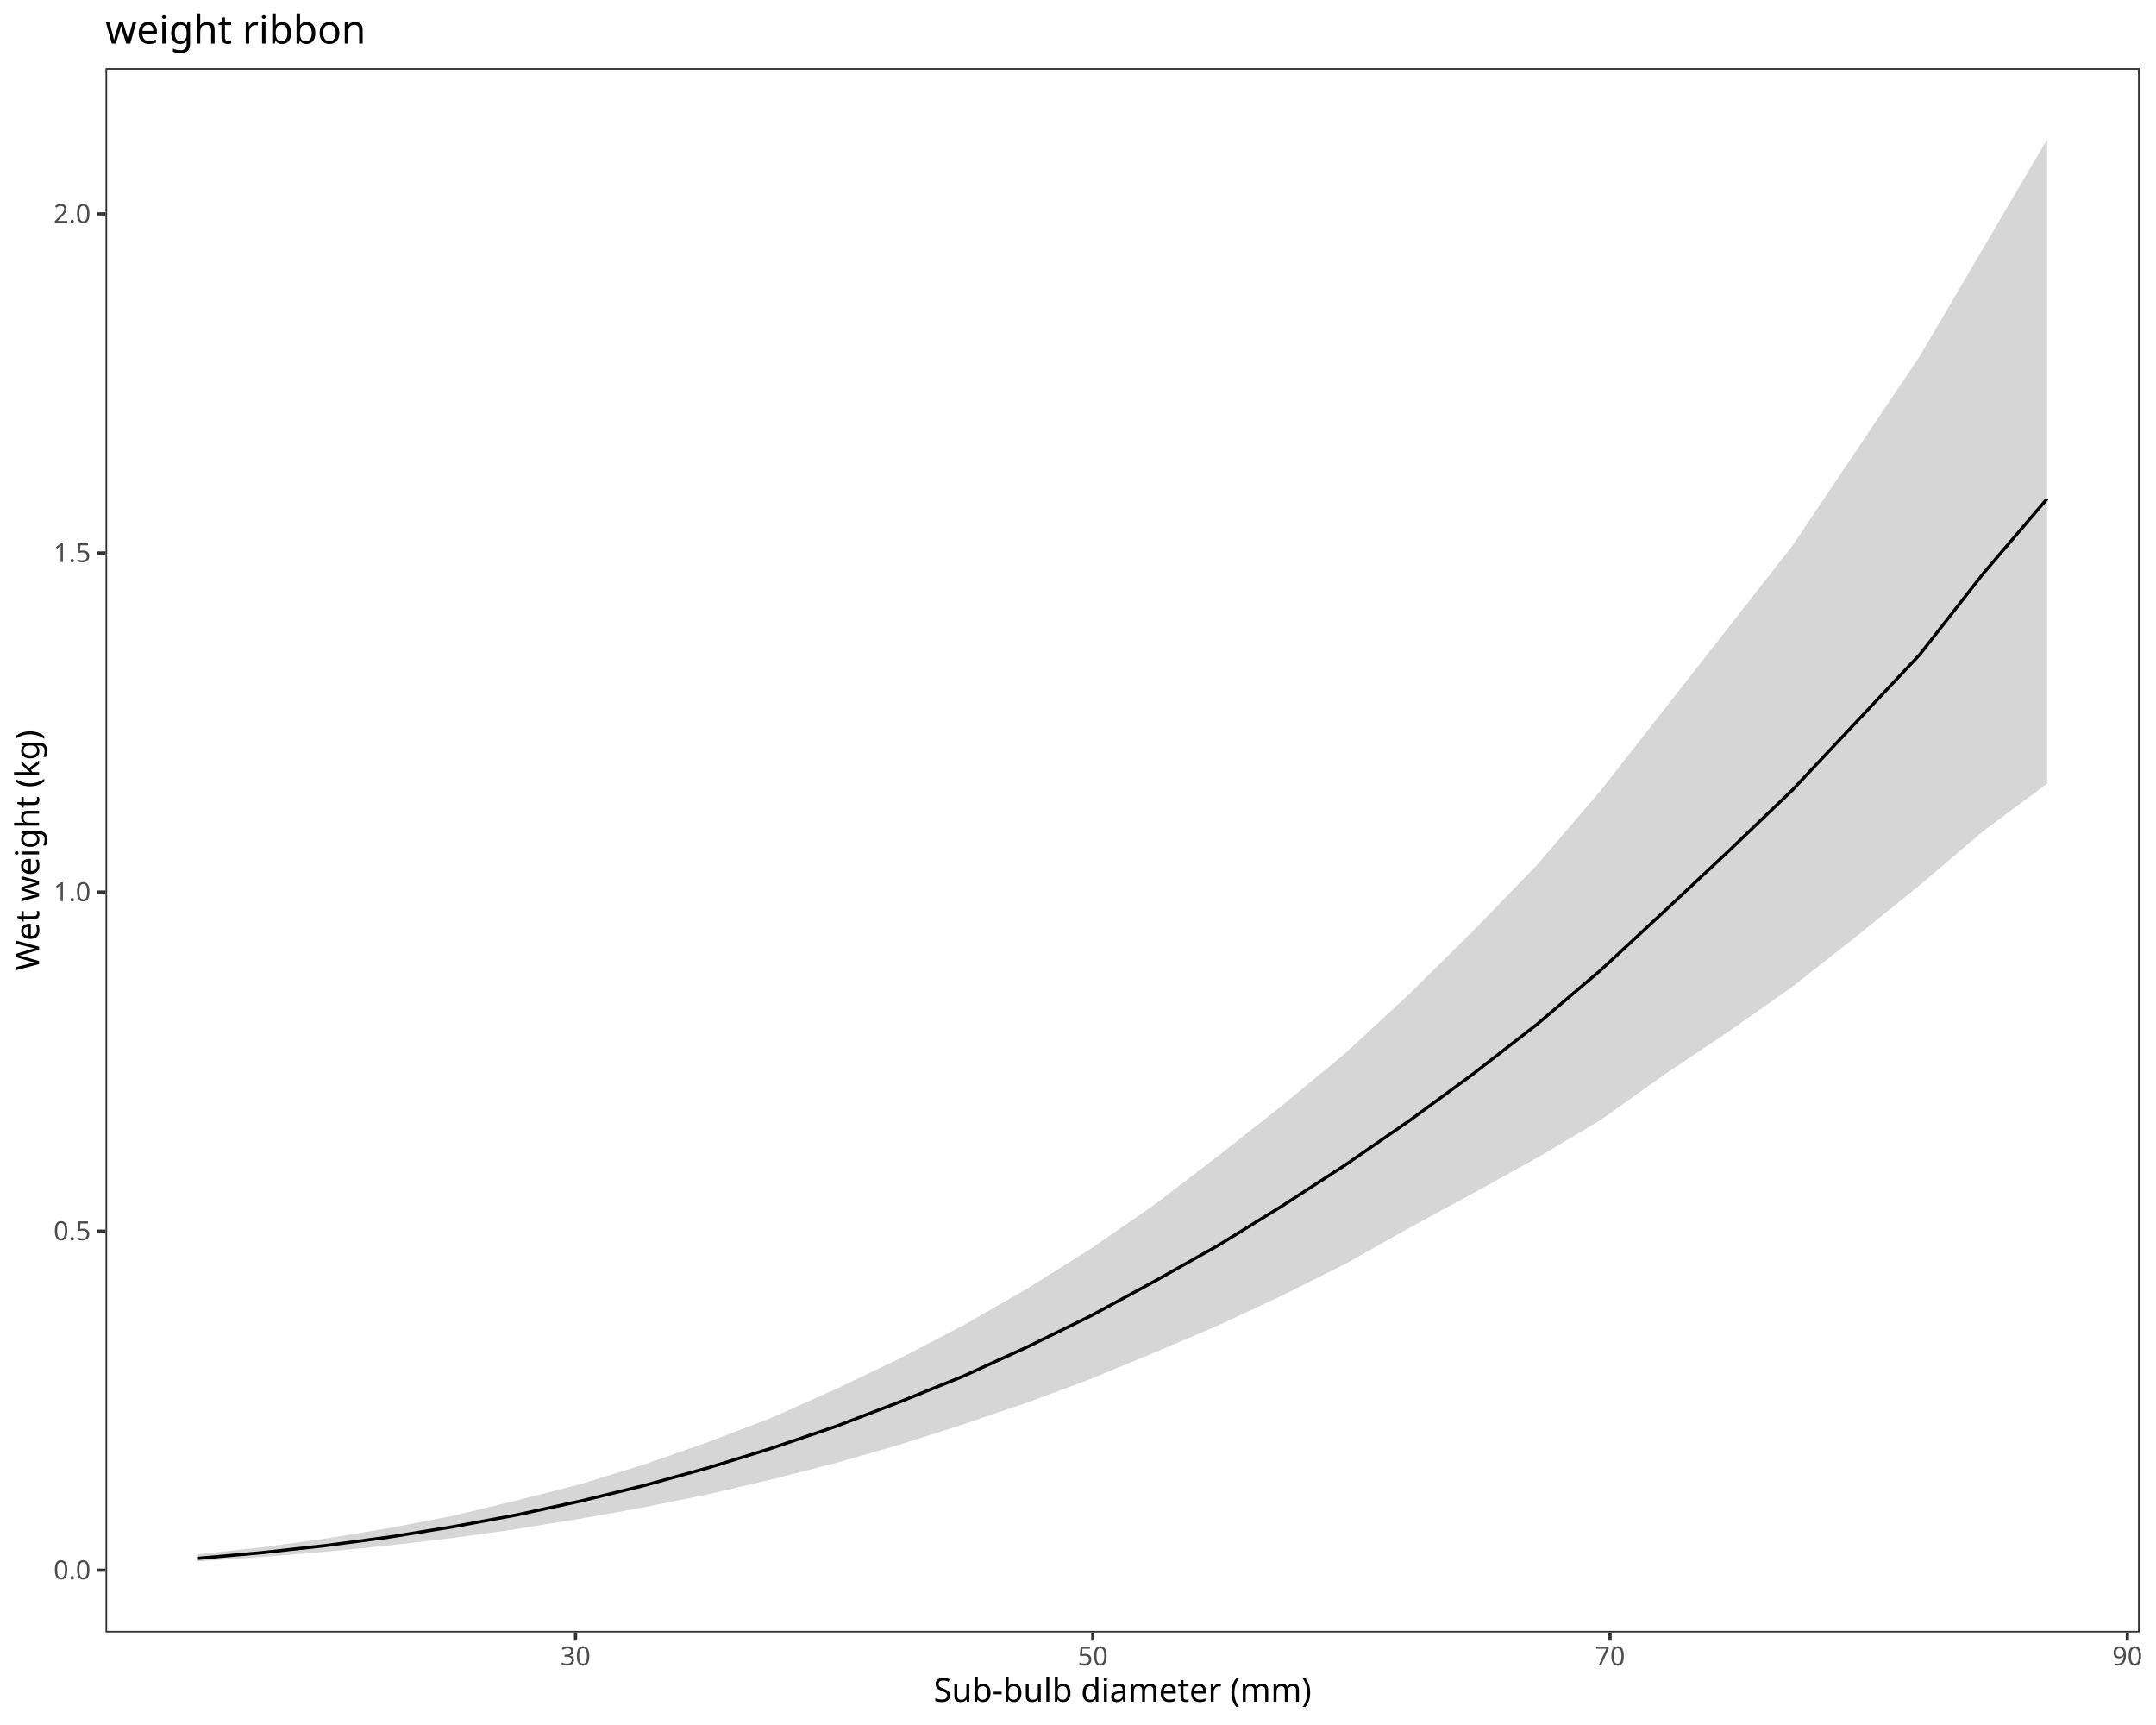
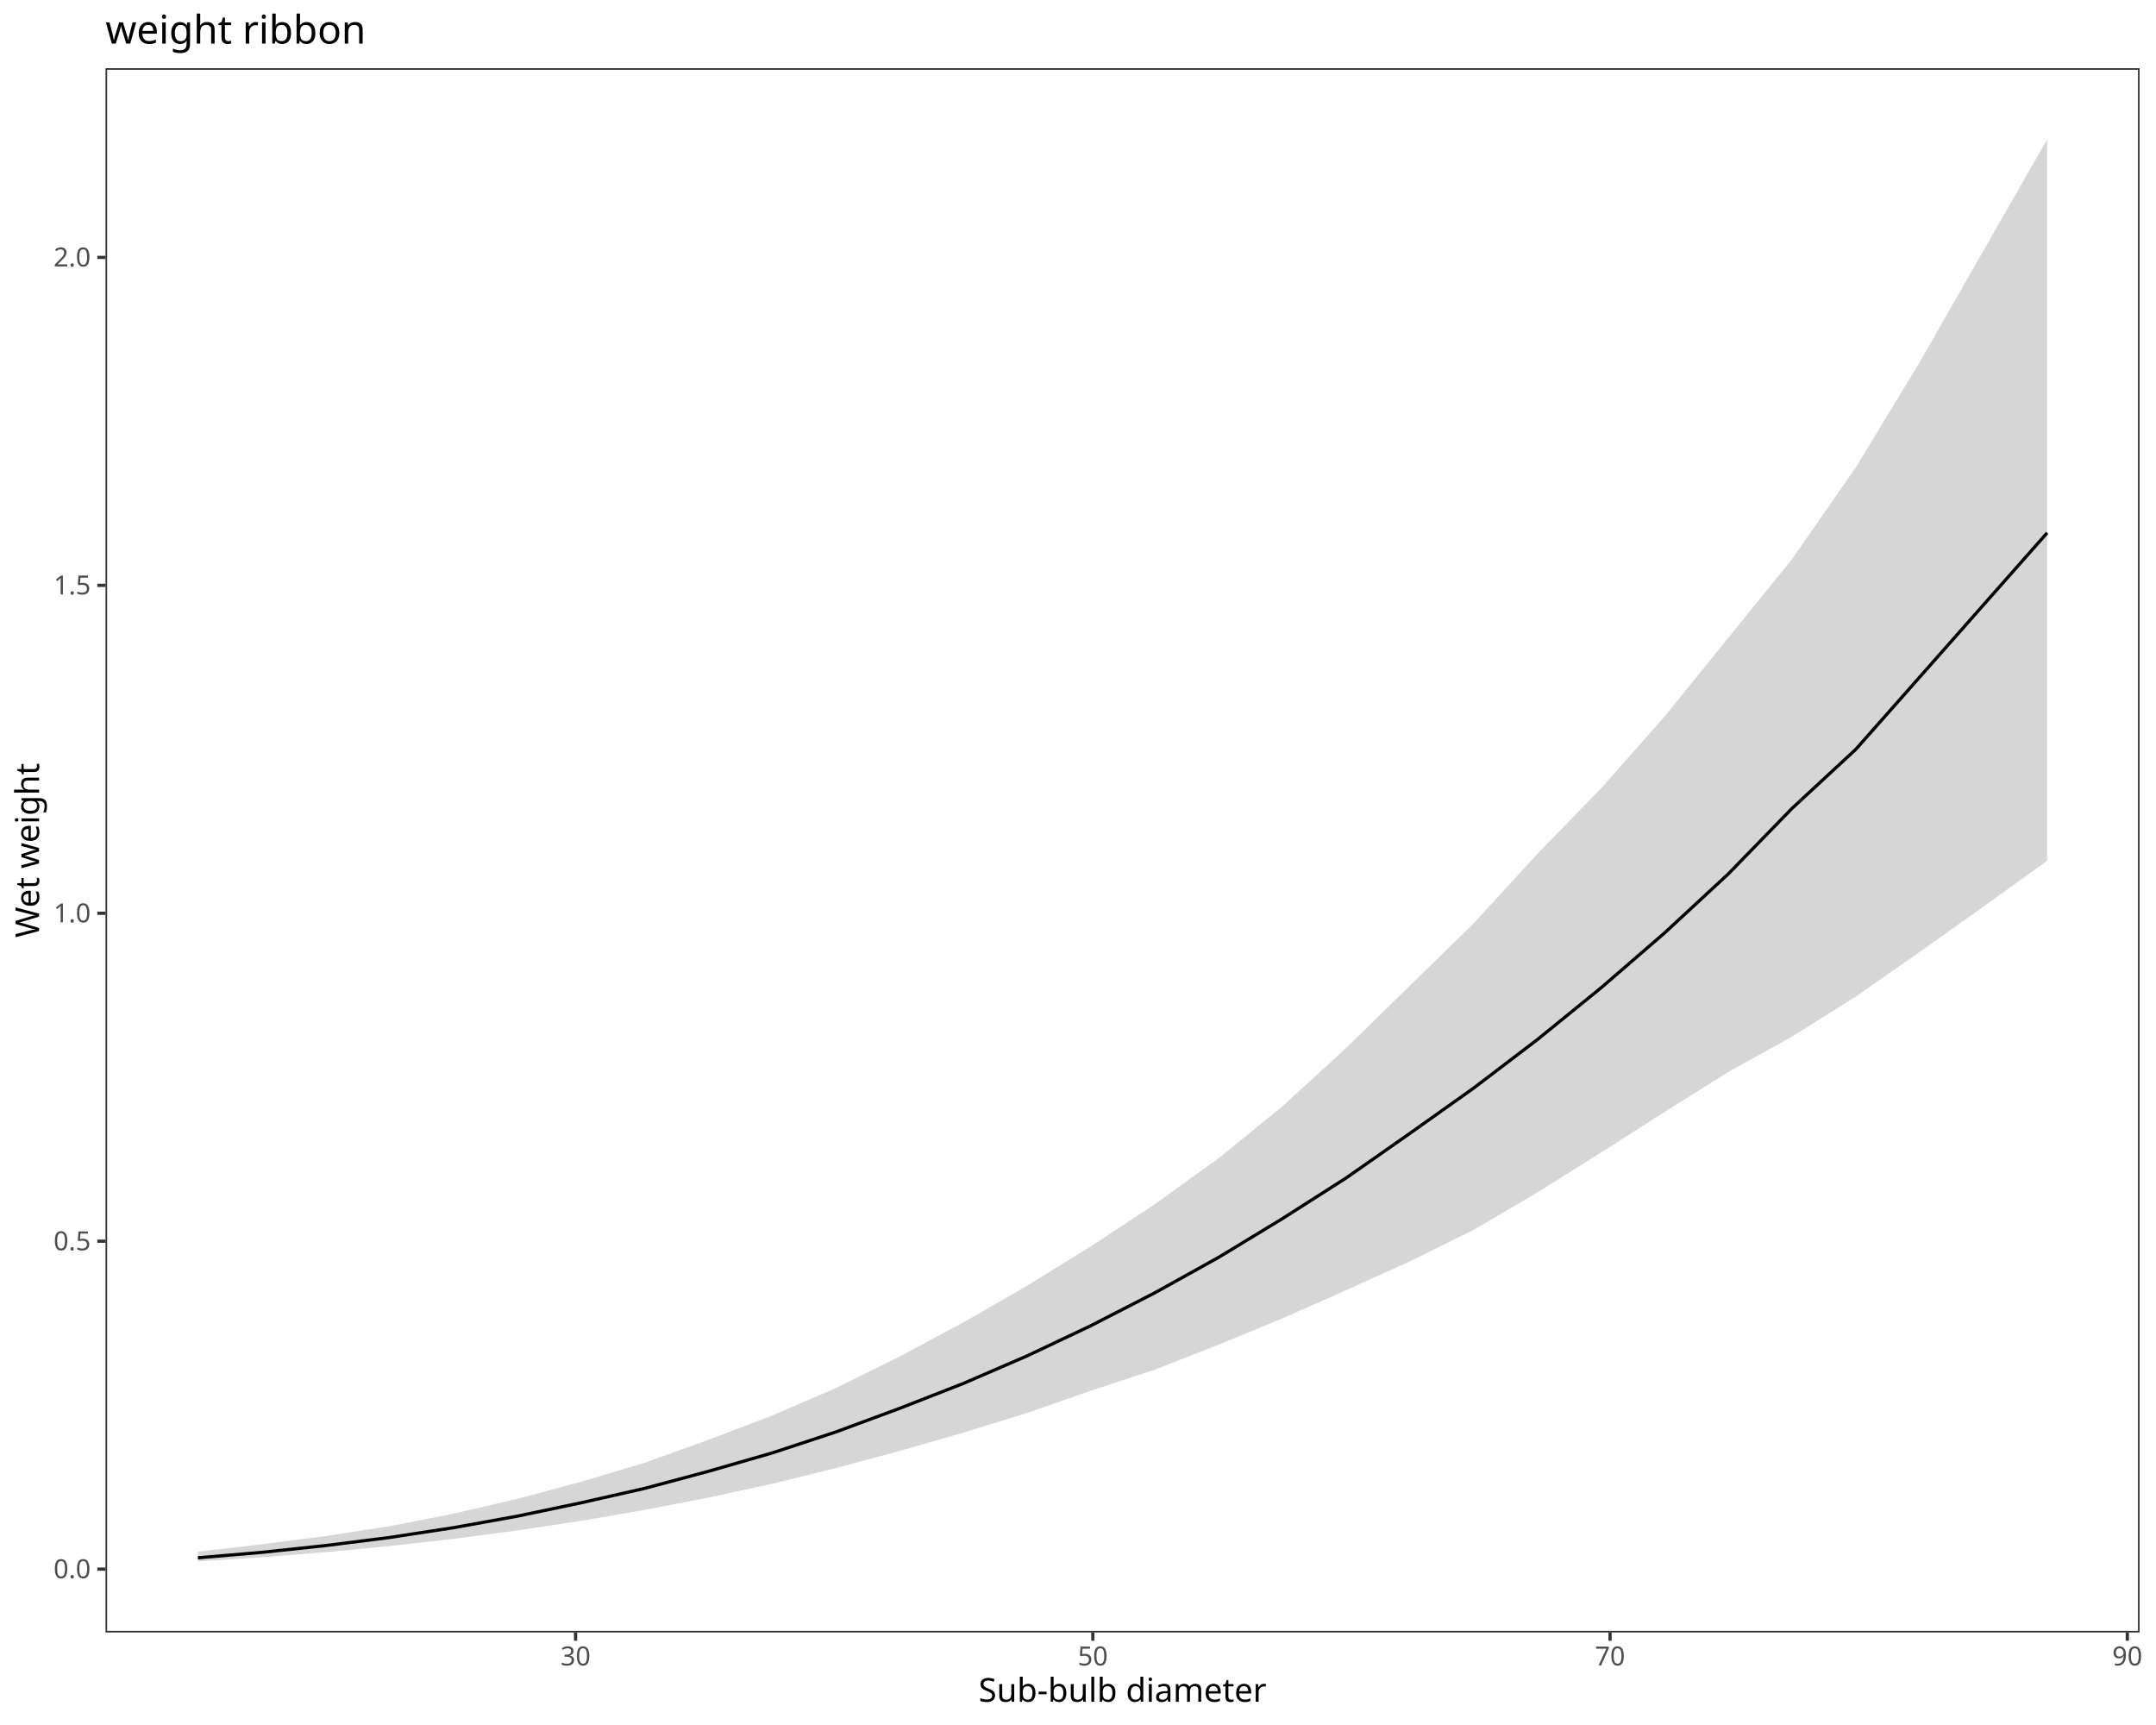
<svg xmlns="http://www.w3.org/2000/svg" class="svglite" data-engine-version="2.0" width="720.00pt" height="576.00pt" viewBox="0 0 720.00 576.00">
  <defs>
    <style type="text/css">
    .svglite line, .svglite polyline, .svglite polygon, .svglite path, .svglite rect, .svglite circle {
      fill: none;
      stroke: #000000;
      stroke-linecap: round;
      stroke-linejoin: round;
      stroke-miterlimit: 10.00;
    }
  </style>
  </defs>
  <rect width="100%" height="100%" style="stroke: none; fill: #FFFFFF;" />
  <defs>
    <clipPath id="cpMC4wMHw3MjAuMDB8MC4wMHw1NzYuMDA=">
      <rect x="0.00" y="0.00" width="720.00" height="576.00" />
    </clipPath>
  </defs>
  <g clip-path="url(#cpMC4wMHw3MjAuMDB8MC4wMHw1NzYuMDA=)">
    <rect x="0.00" y="0.00" width="720.00" height="576.00" style="stroke-width: 1.07; stroke: #FFFFFF; fill: #FFFFFF;" />
  </g>
  <defs>
    <clipPath id="cpMzUuMjR8NzE0LjUyfDIyLjc4fDU0NS4xMQ==">
      <rect x="35.24" y="22.78" width="679.28" height="522.33" />
    </clipPath>
  </defs>
  <g clip-path="url(#cpMzUuMjR8NzE0LjUyfDIyLjc4fDU0NS4xMQ==)">
    <rect x="35.24" y="22.78" width="679.28" height="522.33" style="stroke-width: 1.07; stroke: none; fill: #FFFFFF;" />
-     <polygon points="66.11,518.97 87.41,516.68 108.70,513.76 130.00,510.25 151.29,506.13 172.59,500.99 193.88,495.56 215.17,488.99 236.47,481.52 257.76,473.36 279.06,463.85 300.35,453.66 321.64,442.57 342.94,430.34 364.23,416.98 385.53,402.26 406.82,385.96 428.11,369.20 449.41,351.54 470.70,331.84 492.00,310.78 513.29,288.82 534.59,263.91 555.88,236.74 577.17,209.56 598.47,182.39 619.76,150.69 641.06,118.99 662.35,82.76 683.64,46.53 683.64,261.64 662.35,277.49 641.06,295.61 619.76,312.82 598.47,329.58 577.17,344.52 555.88,358.79 534.59,373.96 513.29,386.64 492.00,398.41 470.70,409.96 449.41,421.96 428.11,432.61 406.82,442.57 385.53,451.63 364.23,460.46 342.94,468.38 321.64,475.63 300.35,482.42 279.06,488.54 257.76,493.97 236.47,498.95 215.17,503.30 193.88,507.10 172.59,510.57 151.29,513.54 130.00,516.05 108.70,518.15 87.41,519.90 66.11,521.37 " style="stroke-width: 0.00; stroke: none; stroke-linecap: butt; fill: #333333; fill-opacity: 0.20;" />
-     <polyline points="66.11,518.97 87.41,516.68 108.70,513.76 130.00,510.25 151.29,506.13 172.59,500.99 193.88,495.56 215.17,488.99 236.47,481.52 257.76,473.36 279.06,463.85 300.35,453.66 321.64,442.57 342.94,430.34 364.23,416.98 385.53,402.26 406.82,385.96 428.11,369.20 449.41,351.54 470.70,331.84 492.00,310.78 513.29,288.82 534.59,263.91 555.88,236.74 577.17,209.56 598.47,182.39 619.76,150.69 641.06,118.99 662.35,82.76 683.64,46.53 " style="stroke-width: 1.07; stroke: none; stroke-linecap: butt;" />
-     <polyline points="683.64,261.64 662.35,277.49 641.06,295.61 619.76,312.82 598.47,329.58 577.17,344.52 555.88,358.79 534.59,373.96 513.29,386.64 492.00,398.41 470.70,409.96 449.41,421.96 428.11,432.61 406.82,442.57 385.53,451.63 364.23,460.46 342.94,468.38 321.64,475.63 300.35,482.42 279.06,488.54 257.76,493.97 236.47,498.95 215.17,503.30 193.88,507.10 172.59,510.57 151.29,513.54 130.00,516.05 108.70,518.15 87.41,519.90 66.11,521.37 " style="stroke-width: 1.07; stroke: none; stroke-linecap: butt;" />
-     <polyline points="66.11,520.35 87.41,518.45 108.70,516.09 130.00,513.24 151.29,509.80 172.59,505.84 193.88,501.22 215.17,496.01 236.47,490.12 257.76,483.55 279.06,476.31 300.35,468.16 321.64,459.55 342.94,449.82 364.23,439.40 385.53,427.85 406.82,415.85 428.11,402.72 449.41,388.90 470.70,374.18 492.00,358.56 513.29,342.03 534.59,323.91 555.88,304.21 577.17,284.29 598.47,263.91 619.76,241.26 641.06,218.62 662.35,191.45 683.64,166.54 " style="stroke-width: 1.07; stroke-linecap: butt;" />
+     <polygon points="66.11,518.13 87.41,515.65 108.70,512.92 130.00,509.63 151.29,505.47 172.59,500.52 193.88,494.83 215.17,488.48 236.47,480.81 257.76,472.71 279.06,463.51 300.35,453.00 321.64,441.61 342.94,429.34 364.23,416.20 385.53,402.19 406.82,386.86 428.11,369.56 449.41,350.07 470.70,329.26 492.00,308.45 513.29,285.24 534.59,263.34 555.88,239.25 577.17,212.97 598.47,186.69 619.76,156.03 641.06,120.99 662.35,83.76 683.64,46.53 683.64,287.43 662.35,302.76 641.06,317.87 619.76,332.76 598.47,346.12 577.17,357.95 555.88,371.31 534.59,384.89 513.29,398.25 492.00,410.73 470.70,421.24 449.41,430.88 428.11,440.29 406.82,449.06 385.53,457.38 364.23,464.39 342.94,471.83 321.64,478.40 300.35,484.53 279.06,490.23 257.76,495.48 236.47,500.08 215.17,504.20 193.88,507.86 172.59,511.06 151.29,513.86 130.00,516.25 108.70,518.30 87.41,520.01 66.11,521.37 " style="stroke-width: 0.00; stroke: none; stroke-linecap: butt; fill: #333333; fill-opacity: 0.20;" />
+     <polyline points="66.11,518.13 87.41,515.65 108.70,512.92 130.00,509.63 151.29,505.47 172.59,500.52 193.88,494.83 215.17,488.48 236.47,480.81 257.76,472.71 279.06,463.51 300.35,453.00 321.64,441.61 342.94,429.34 364.23,416.20 385.53,402.19 406.82,386.86 428.11,369.56 449.41,350.07 470.70,329.26 492.00,308.45 513.29,285.24 534.59,263.34 555.88,239.25 577.17,212.97 598.47,186.69 619.76,156.03 641.06,120.99 662.35,83.76 683.64,46.53 " style="stroke-width: 1.07; stroke: none; stroke-linecap: butt;" />
+     <polyline points="683.64,287.43 662.35,302.76 641.06,317.87 619.76,332.76 598.47,346.12 577.17,357.95 555.88,371.31 534.59,384.89 513.29,398.25 492.00,410.73 470.70,421.24 449.41,430.88 428.11,440.29 406.82,449.06 385.53,457.38 364.23,464.39 342.94,471.83 321.64,478.40 300.35,484.53 279.06,490.23 257.76,495.48 236.47,500.08 215.17,504.20 193.88,507.86 172.59,511.06 151.29,513.86 130.00,516.25 108.70,518.30 87.41,520.01 66.11,521.37 " style="stroke-width: 1.07; stroke: none; stroke-linecap: butt;" />
+     <polyline points="66.11,520.17 87.41,518.35 108.70,516.09 130.00,513.40 151.29,510.14 172.59,506.30 193.88,501.84 215.17,497.02 236.47,491.32 257.76,485.19 279.06,478.18 300.35,470.30 321.64,461.98 342.94,452.78 364.23,442.70 385.53,431.75 406.82,419.93 428.11,407.01 449.41,393.43 470.70,378.54 492.00,363.42 513.29,347.22 534.59,329.92 555.88,311.52 577.17,291.81 598.47,269.91 619.76,250.20 641.06,226.11 662.35,202.02 683.64,177.93 " style="stroke-width: 1.07; stroke-linecap: butt;" />
    <rect x="35.24" y="22.78" width="679.28" height="522.33" style="stroke-width: 1.07; stroke: #333333;" />
  </g>
  <g clip-path="url(#cpMC4wMHw3MjAuMDB8MC4wMHw1NzYuMDA=)">
-     <text x="30.31" y="527.34" text-anchor="end" style="font-size: 8.80px; fill: #4D4D4D; font-family: sans;" textLength="12.23px" lengthAdjust="spacingAndGlyphs">0.0</text>
-     <text x="30.31" y="414.12" text-anchor="end" style="font-size: 8.80px; fill: #4D4D4D; font-family: sans;" textLength="12.23px" lengthAdjust="spacingAndGlyphs">0.5</text>
-     <text x="30.31" y="300.90" text-anchor="end" style="font-size: 8.80px; fill: #4D4D4D; font-family: sans;" textLength="12.23px" lengthAdjust="spacingAndGlyphs">1.0</text>
-     <text x="30.31" y="187.68" text-anchor="end" style="font-size: 8.80px; fill: #4D4D4D; font-family: sans;" textLength="12.23px" lengthAdjust="spacingAndGlyphs">1.5</text>
-     <text x="30.31" y="74.46" text-anchor="end" style="font-size: 8.80px; fill: #4D4D4D; font-family: sans;" textLength="12.23px" lengthAdjust="spacingAndGlyphs">2.0</text>
-     <polyline points="32.50,524.31 35.24,524.31 " style="stroke-width: 1.07; stroke: #333333; stroke-linecap: butt;" />
-     <polyline points="32.50,411.09 35.24,411.09 " style="stroke-width: 1.07; stroke: #333333; stroke-linecap: butt;" />
-     <polyline points="32.50,297.87 35.24,297.87 " style="stroke-width: 1.07; stroke: #333333; stroke-linecap: butt;" />
-     <polyline points="32.50,184.65 35.24,184.65 " style="stroke-width: 1.07; stroke: #333333; stroke-linecap: butt;" />
-     <polyline points="32.50,71.43 35.24,71.43 " style="stroke-width: 1.07; stroke: #333333; stroke-linecap: butt;" />
+     <text x="30.31" y="526.98" text-anchor="end" style="font-size: 8.80px; fill: #4D4D4D; font-family: sans;" textLength="12.23px" lengthAdjust="spacingAndGlyphs">0.0</text>
+     <text x="30.31" y="417.48" text-anchor="end" style="font-size: 8.80px; fill: #4D4D4D; font-family: sans;" textLength="12.23px" lengthAdjust="spacingAndGlyphs">0.5</text>
+     <text x="30.31" y="307.98" text-anchor="end" style="font-size: 8.80px; fill: #4D4D4D; font-family: sans;" textLength="12.23px" lengthAdjust="spacingAndGlyphs">1.0</text>
+     <text x="30.31" y="198.48" text-anchor="end" style="font-size: 8.80px; fill: #4D4D4D; font-family: sans;" textLength="12.23px" lengthAdjust="spacingAndGlyphs">1.5</text>
+     <text x="30.31" y="88.97" text-anchor="end" style="font-size: 8.80px; fill: #4D4D4D; font-family: sans;" textLength="12.23px" lengthAdjust="spacingAndGlyphs">2.0</text>
+     <polyline points="32.50,523.95 35.24,523.95 " style="stroke-width: 1.07; stroke: #333333; stroke-linecap: butt;" />
+     <polyline points="32.50,414.45 35.24,414.45 " style="stroke-width: 1.07; stroke: #333333; stroke-linecap: butt;" />
+     <polyline points="32.50,304.95 35.24,304.95 " style="stroke-width: 1.07; stroke: #333333; stroke-linecap: butt;" />
+     <polyline points="32.50,195.45 35.24,195.45 " style="stroke-width: 1.07; stroke: #333333; stroke-linecap: butt;" />
+     <polyline points="32.50,85.95 35.24,85.95 " style="stroke-width: 1.07; stroke: #333333; stroke-linecap: butt;" />
    <polyline points="192.21,547.85 192.21,545.11 " style="stroke-width: 1.07; stroke: #333333; stroke-linecap: butt;" />
    <polyline points="364.95,547.85 364.95,545.11 " style="stroke-width: 1.07; stroke: #333333; stroke-linecap: butt;" />
    <polyline points="537.68,547.85 537.68,545.11 " style="stroke-width: 1.07; stroke: #333333; stroke-linecap: butt;" />
    <polyline points="710.42,547.85 710.42,545.11 " style="stroke-width: 1.07; stroke: #333333; stroke-linecap: butt;" />
    <text x="192.21" y="556.10" text-anchor="middle" style="font-size: 8.80px; fill: #4D4D4D; font-family: sans;" textLength="9.79px" lengthAdjust="spacingAndGlyphs">30</text>
    <text x="364.95" y="556.10" text-anchor="middle" style="font-size: 8.80px; fill: #4D4D4D; font-family: sans;" textLength="9.79px" lengthAdjust="spacingAndGlyphs">50</text>
    <text x="537.68" y="556.10" text-anchor="middle" style="font-size: 8.80px; fill: #4D4D4D; font-family: sans;" textLength="9.79px" lengthAdjust="spacingAndGlyphs">70</text>
    <text x="710.42" y="556.10" text-anchor="middle" style="font-size: 8.80px; fill: #4D4D4D; font-family: sans;" textLength="9.79px" lengthAdjust="spacingAndGlyphs">90</text>
-     <text x="374.88" y="568.24" text-anchor="middle" style="font-size: 11.00px; font-family: sans;" textLength="118.61px" lengthAdjust="spacingAndGlyphs">Sub-bulb diameter (mm)</text>
-     <text transform="translate(13.05,283.95) rotate(-90)" text-anchor="middle" style="font-size: 11.00px; font-family: sans;" textLength="76.41px" lengthAdjust="spacingAndGlyphs">Wet weight (kg)</text>
+     <text x="374.88" y="568.24" text-anchor="middle" style="font-size: 11.00px; font-family: sans;" textLength="89.89px" lengthAdjust="spacingAndGlyphs">Sub-bulb diameter</text>
+     <text transform="translate(13.05,283.95) rotate(-90)" text-anchor="middle" style="font-size: 11.00px; font-family: sans;" textLength="54.41px" lengthAdjust="spacingAndGlyphs">Wet weight</text>
    <text x="35.24" y="14.56" style="font-size: 13.20px; font-family: sans;" textLength="78.52px" lengthAdjust="spacingAndGlyphs">weight ribbon</text>
  </g>
</svg>
